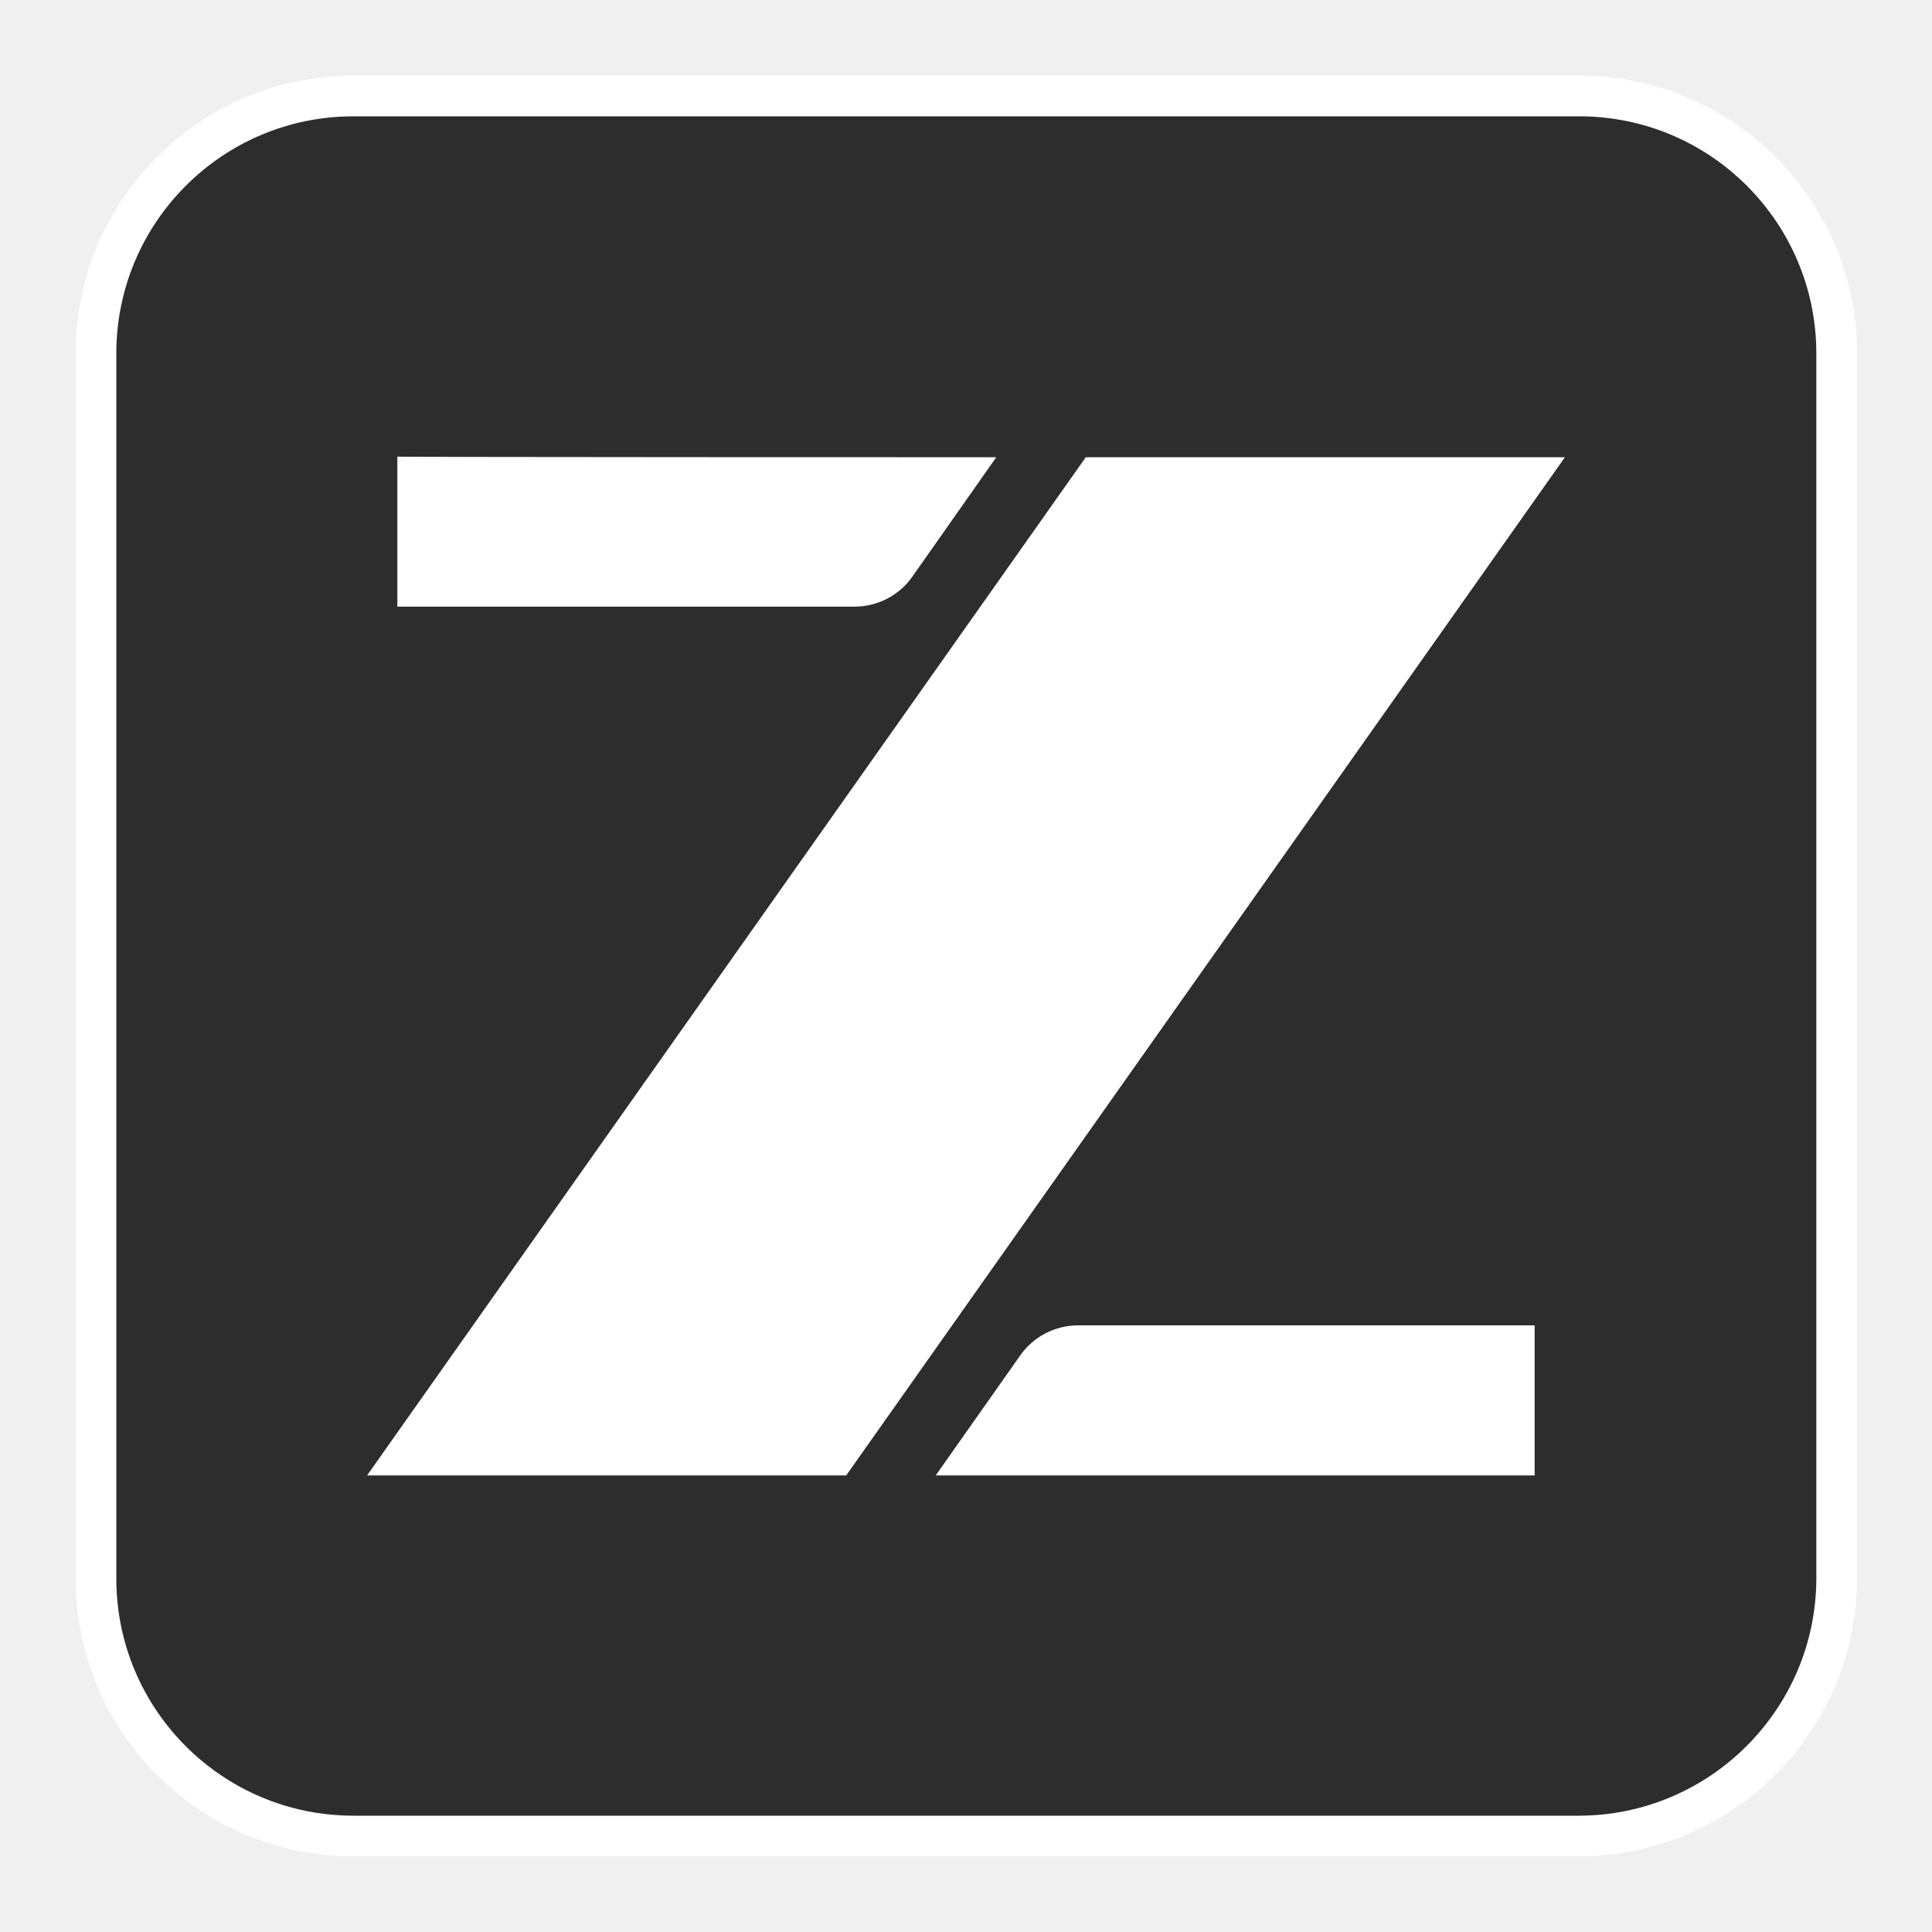
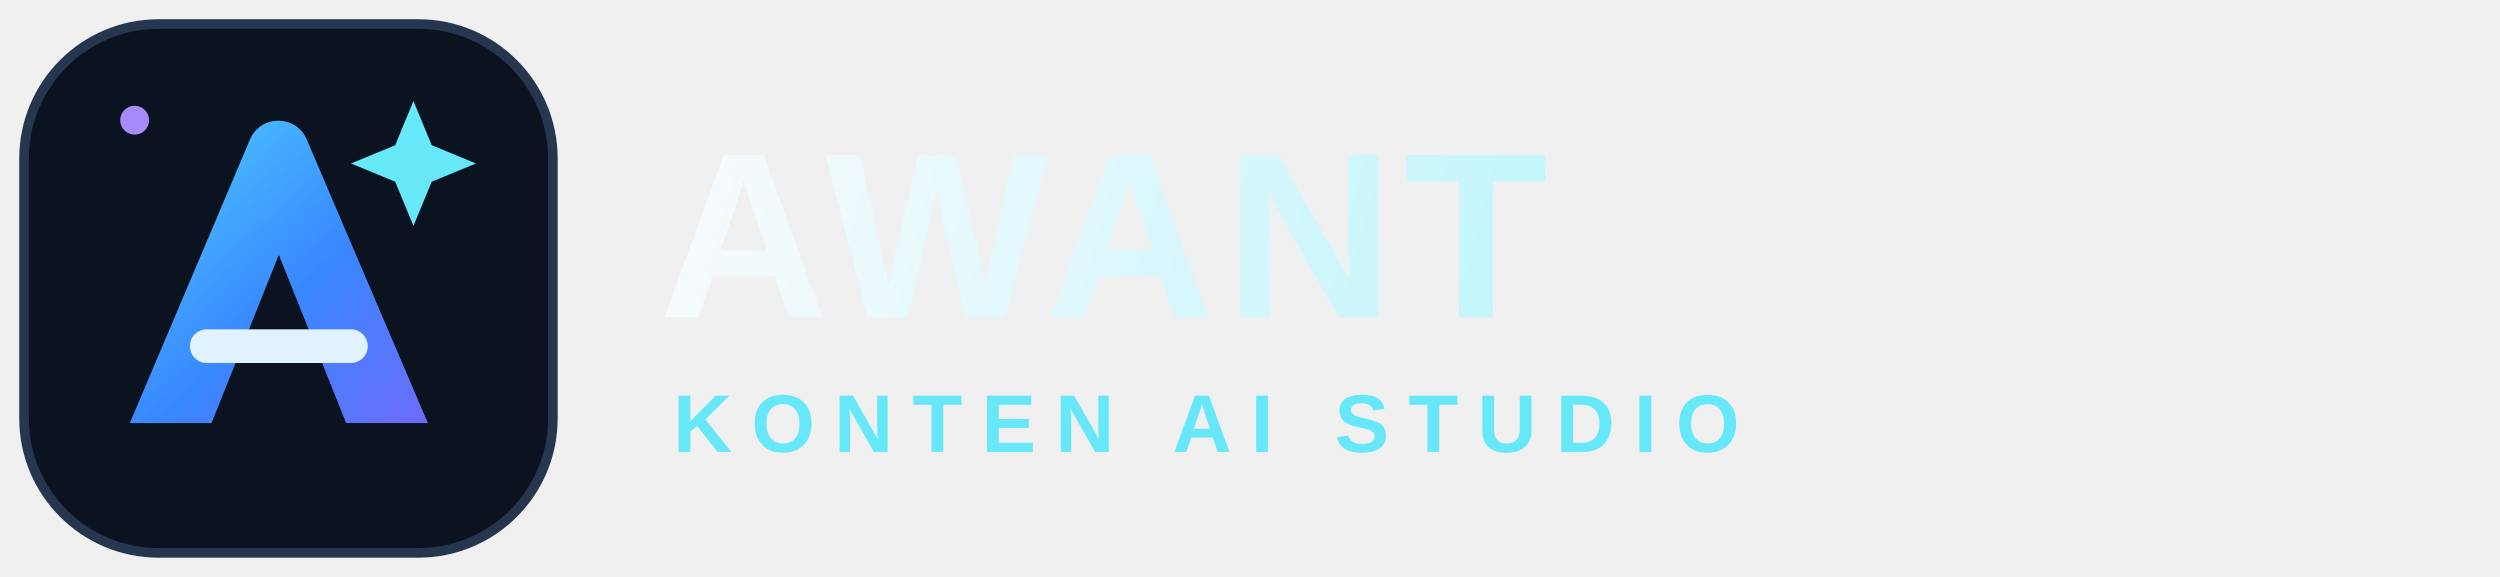
- <svg xmlns="http://www.w3.org/2000/svg" version="1.1" x="0px" y="0px" viewBox="0 0 30 30" style="enable-background:new 0 0 30 30;" xml:space="preserve">
+ <svg xmlns="http://www.w3.org/2000/svg" viewBox="0 0 520 120" fill="none" role="img" aria-labelledby="title desc">
  <defs>
-     <style type="text/css">
-     .st194{fill:#2D2D2D;stroke:#FFFFFF;stroke-width:0.632;stroke-miterlimit:10;}
-     .st23{fill:#FFFFFF;}
- 
-     .z-breathe {
-       animation: breathe 2.5s ease-in-out infinite;
-     }
- 
-     @keyframes breathe {
-       0%, 100% { opacity: 0.7; }
-       50% { opacity: 1; }
-     }
-   </style>
+     <linearGradient id="awant" x1="18" y1="12" x2="104" y2="104" gradientUnits="userSpaceOnUse">
+       <stop stop-color="#55E6FF" />
+       <stop offset=".52" stop-color="#3987FF" />
+       <stop offset="1" stop-color="#8B5CF6" />
+     </linearGradient>
+     <linearGradient id="word" x1="144" y1="24" x2="410" y2="94" gradientUnits="userSpaceOnUse">
+       <stop stop-color="#F8FAFC" />
+       <stop offset="1" stop-color="#A5F3FC" />
+     </linearGradient>
  </defs>
-   <g>
-     <path class="st194" d="M24.51,28.51H5.49c-2.21,0-4-1.79-4-4V5.49c0-2.21,1.79-4,4-4h19.03c2.21,0,4,1.79,4,4v19.03     C28.51,26.72,26.72,28.51,24.51,28.51z" />
-     <g class="z-breathe">
-       <path class="st23" d="M15.47,7.1l-1.3,1.85c-0.2,0.29-0.54,0.47-0.9,0.47h-7.1V7.09C6.16,7.1,15.47,7.1,15.47,7.1z" />
-       <polygon class="st23" points="24.3,7.1 13.14,22.91 5.7,22.91 16.86,7.1" />
-       <path class="st23" d="M14.53,22.91l1.31-1.86c0.2-0.29,0.54-0.47,0.9-0.47h7.09v2.33H14.53z" />
-     </g>
-   </g>
+   <rect x="5" y="5" width="110" height="110" rx="28" fill="#0B1220" stroke="#26364F" stroke-width="2" />
+   <path d="M27 88 52 29c2.2-5.2 9.6-5.2 11.8 0L89 88H72L58 53 44 88H27Z" fill="url(#awant)" />
+   <path d="M43 72h30" stroke="#E0F2FE" stroke-width="7" stroke-linecap="round" />
+   <path d="m86 21 3.8 9.2L99 34l-9.2 3.8L86 47l-3.8-9.2L73 34l9.2-3.8L86 21Z" fill="#67E8F9" />
+   <circle cx="28" cy="25" r="3" fill="#A78BFA" />
+   <text x="137" y="66" fill="url(#word)" font-family="Arial, Helvetica, sans-serif" font-size="49" font-weight="800" letter-spacing="2">AWANT</text>
+   <text x="140" y="94" fill="#67E8F9" font-family="Arial, Helvetica, sans-serif" font-size="17" font-weight="700" letter-spacing="4">KONTEN AI STUDIO</text>
</svg>
